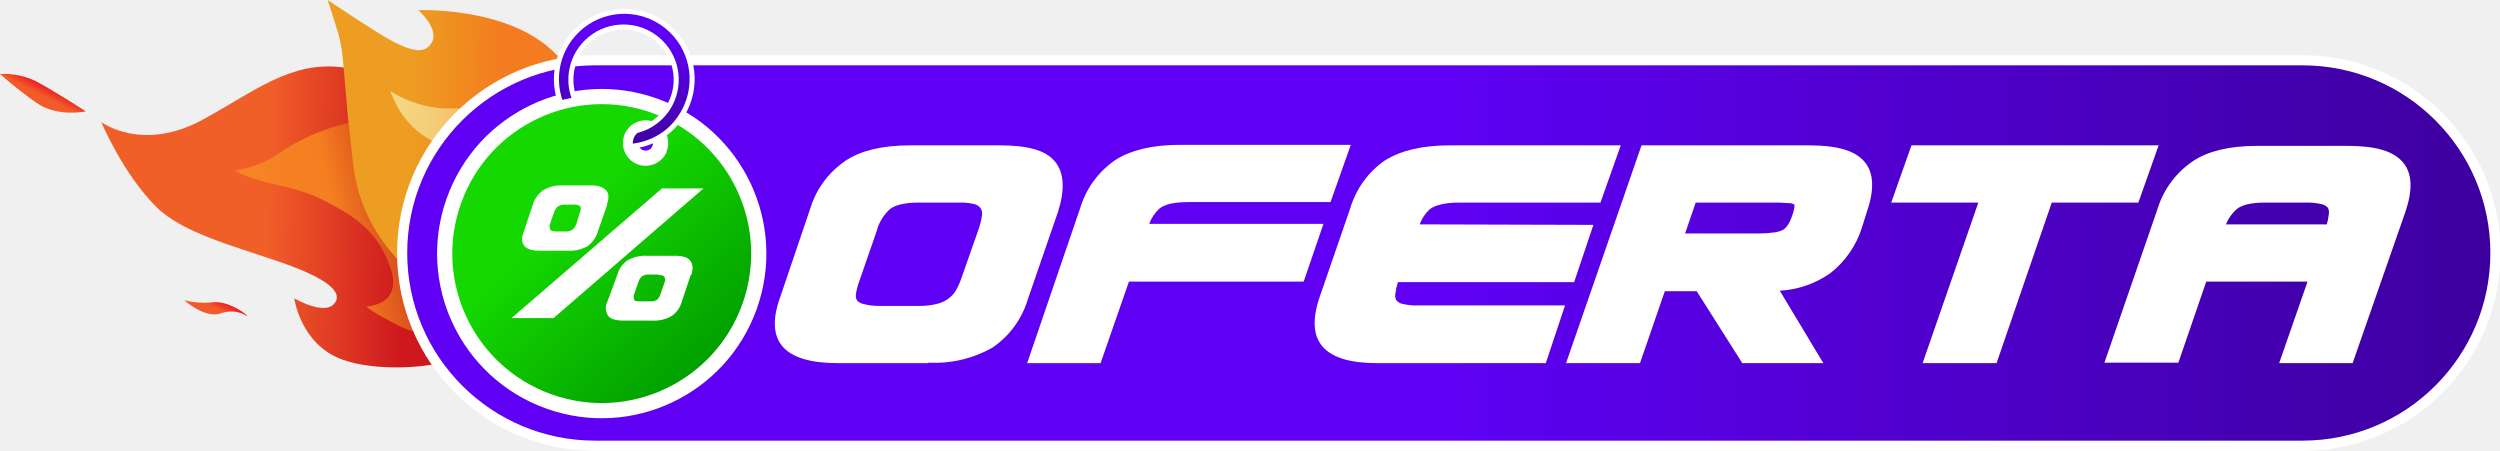
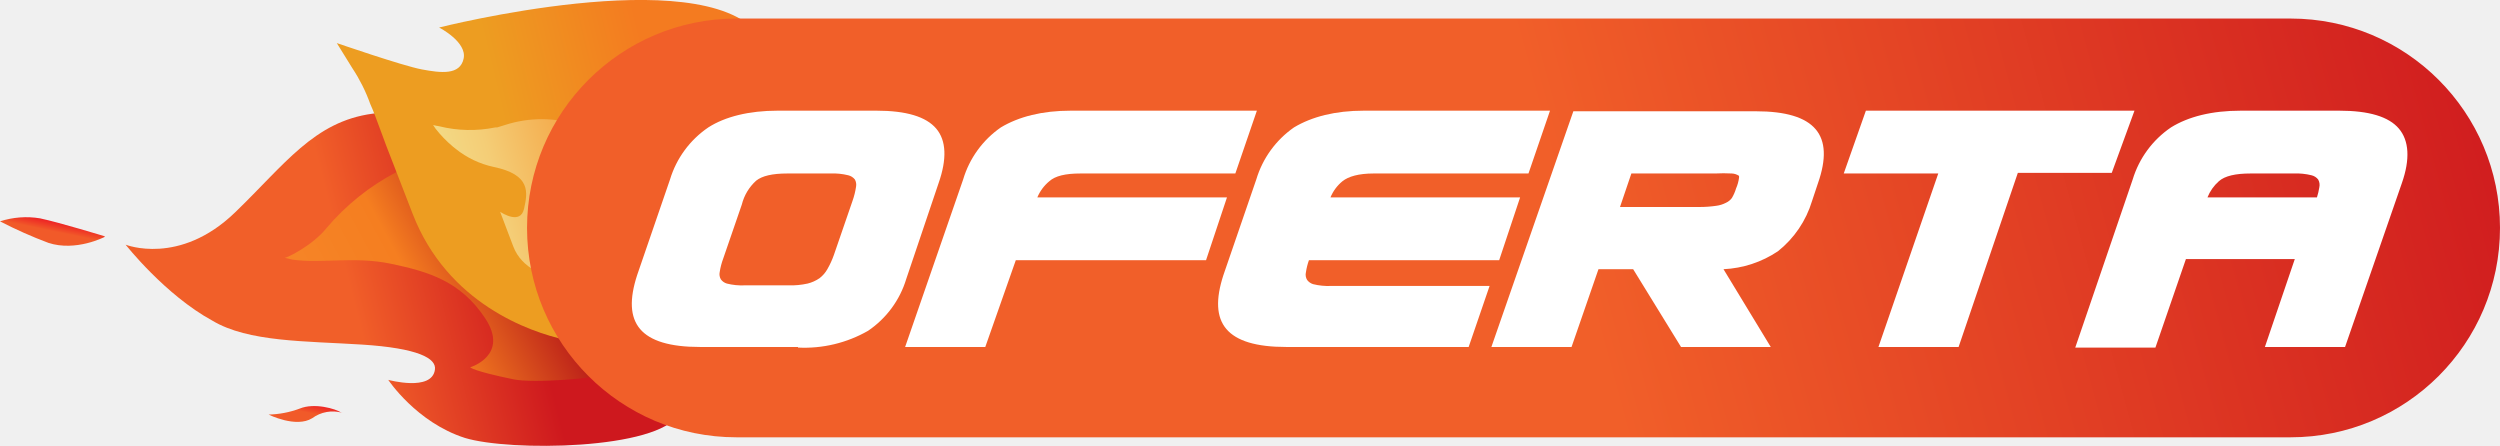
- <svg xmlns="http://www.w3.org/2000/svg" xmlns:xlink="http://www.w3.org/1999/xlink" viewBox="0 0 493.6 89">
+ <svg xmlns="http://www.w3.org/2000/svg" xmlns:xlink="http://www.w3.org/1999/xlink" viewBox="0 0 417.9 74.5">
  <defs />
  <defs>
-     <linearGradient id="Degradado_sin_nombre_314" x1="25.4" x2="79.8" y1="42" y2="43" gradientUnits="userSpaceOnUse">
+     <linearGradient id="Degradado_sin_nombre_314" x1="25.4" x2="82.7" y1="50" y2="50.9" gradientTransform="rotate(-15.2 63 30.8)" gradientUnits="userSpaceOnUse">
      <stop offset=".5" stop-color="#f15f29" />
      <stop offset="1" stop-color="#ce181e" />
    </linearGradient>
-     <linearGradient id="Degradado_sin_nombre_435" x1="36.9" x2="87.3" y1="52.8" y2="41.1" gradientUnits="userSpaceOnUse">
+     <linearGradient id="Degradado_sin_nombre_435" x1="36.7" x2="84.2" y1="58.9" y2="47.8" gradientTransform="rotate(-15.2 63 30.8)" gradientUnits="userSpaceOnUse">
      <stop offset=".2" stop-color="#f68628" />
      <stop offset=".6" stop-color="#f57e20" />
      <stop offset="1" stop-color="#bb1f19" />
    </linearGradient>
-     <linearGradient id="Degradado_sin_nombre_33" x1="-265.7" x2="-262.1" y1="329.9" y2="329.9" gradientTransform="rotate(-63.2 -329.4 -53.7)" gradientUnits="userSpaceOnUse">
+     <linearGradient id="Degradado_sin_nombre_33" x1="-306.8" x2="-303.2" y1="375.4" y2="375.4" gradientTransform="rotate(-78.4 -314.9 3.9)" gradientUnits="userSpaceOnUse">
      <stop offset=".5" stop-color="#f15a29" />
      <stop offset="1" stop-color="#ed1c24" />
    </linearGradient>
-     <linearGradient id="Degradado_sin_nombre_33-2" x1="-243.8" x2="-239.9" y1="280.3" y2="280.3" xlink:href="#Degradado_sin_nombre_33" />
-     <linearGradient id="Degradado_sin_nombre_445" x1="62.8" x2="108.2" y1="29.9" y2="31.1" gradientUnits="userSpaceOnUse">
+     <linearGradient id="Degradado_sin_nombre_33-2" x1="-285.7" x2="-282" y1="327.7" y2="327.7" xlink:href="#Degradado_sin_nombre_33" />
+     <linearGradient id="Degradado_sin_nombre_445" x1="60.4" x2="124.3" y1="34.8" y2="36.6" gradientTransform="rotate(-15.2 63 30.8)" gradientUnits="userSpaceOnUse">
      <stop offset=".4" stop-color="#ed9d21" />
      <stop offset=".8" stop-color="#f47b20" />
    </linearGradient>
-     <linearGradient id="Degradado_sin_nombre_438" x1="68.3" x2="111.6" y1="34.4" y2="34.2" gradientUnits="userSpaceOnUse">
+     <linearGradient id="Degradado_sin_nombre_438" x1="66.5" x2="106.4" y1="39.2" y2="39" gradientTransform="rotate(-15.2 63 30.8)" gradientUnits="userSpaceOnUse">
      <stop offset="0" stop-color="#f3de8c" />
      <stop offset=".2" stop-color="#f3da86" />
      <stop offset=".4" stop-color="#f4cd76" />
      <stop offset=".6" stop-color="#f4b85c" />
      <stop offset=".9" stop-color="#f59a37" />
      <stop offset="1" stop-color="#f6871f" />
    </linearGradient>
-     <linearGradient id="Degradado_sin_nombre_470" x1="79.4" x2="492.6" y1="50" y2="50" gradientUnits="userSpaceOnUse">
-       <stop offset=".5" stop-color="#5f00f4" />
-       <stop offset="1" stop-color="#3d009e" />
-     </linearGradient>
-     <linearGradient id="Degradado_sin_nombre_465" x1="-28.8" x2="47" y1="102.9" y2="143.1" gradientTransform="rotate(19.8 291 376.9)" gradientUnits="userSpaceOnUse">
-       <stop offset=".5" stop-color="#15d800" />
-       <stop offset="1" stop-color="#009b00" />
-     </linearGradient>
-     <linearGradient id="Degradado_sin_nombre_470-2" x1="53.3" x2="84.9" y1="-23.9" y2="5.5" gradientTransform="rotate(50 78.4 57.8)" xlink:href="#Degradado_sin_nombre_470" />
-     <style>.cls-9{fill:#fff}</style>
+     <linearGradient id="Degradado_sin_nombre_314-2" x1="88.1" x2="417.9" y1="38.1" y2="38.1" xlink:href="#Degradado_sin_nombre_314" />
+     <style>.cls-8{fill:#fff}</style>
  </defs>
  <g id="Capa_2" data-name="Capa 2">
    <g id="Capa_1-2" data-name="Capa 1">
-       <path fill="url(#Degradado_sin_nombre_314)" d="M84 19.1a38.4 38.4 0 013.5 2.3c1 .6 1.9 1.4 2.8 2.1a25 25 0 018.2 13.3l-.5 1.5-4.6 12.3-3.6 9.5-2 5.5.4 5.7c-4.2 1.4-14.2 2-20.6-.3-8.3-3-9.5-12.1-9.5-12.1s6.8 4 8.3.4c.7-1.9-1.9-4.4-11.2-7.6S36.2 46 31 41c-6.7-6.6-11-16.9-11-16.9s8 6 19.9-.4C50.5 17.9 57.4 12 67.7 13.3a26.9 26.9 0 013.8.7A55.2 55.2 0 0184 19.1z" />
-       <path fill="url(#Degradado_sin_nombre_435)" d="M87.9 21.4a20.5 20.5 0 012.4 2.1A27 27 0 0198 38.3l-4.6 12.3-3.6 9.5-2 5.5a13.8 13.8 0 01-8.7-1.1c-6.5-3.3-6.7-4-6.7-4s7.2-.2 4.7-7.6-7.4-10.4-13.3-13.4-11.6-3-16.3-5.2l-1.3-.7c.4.2 5.3-.8 8.5-3.1a40.7 40.7 0 0114-6.2 18 18 0 014.5-.4c4.2 0 6.7 0 6.7-.8 0-.1-.1-.3-.4-.5a8 8 0 00-1-.7C75 20.2 74 20.4 74 20.4a9.2 9.2 0 013.3-1.6l.7-.2a10.2 10.2 0 016 .6 14.5 14.5 0 013.8 2.2z" />
-       <path fill="url(#Degradado_sin_nombre_33)" d="M48.8 62.4a6 6 0 00-5.3-.5c-3.1 1-7.1-2.6-7.1-2.6a16.4 16.4 0 005.5.4c2.6-.4 6 1.7 6.9 2.6z" />
-       <path fill="url(#Degradado_sin_nombre_33-2)" d="M16.9 22s-5.6 1.2-9.7-1.7A77.7 77.7 0 010 14.6a14.7 14.7 0 016.8 1.3c3.2 1.6 10 6 10 6z" />
-       <path fill="url(#Degradado_sin_nombre_445)" d="M113.2 15.7l-9 8.5-4.5 12-.6 1.6-4.7 12.8-3.7 10c-5.7-3-19.3-11.9-21-28.4l-1-9-1-11.5A29 29 0 0066.3 5L64.7 0s10.1 6.8 13.1 8.3 6.1 2.7 7.5 0S82.6 2 82.6 2s23.9-1 30.6 13.7z" />
-       <path fill="url(#Degradado_sin_nombre_438)" d="M102.8 25.3l-4.3 11.4-.5 1.6-4.6 12.3C90 49 85.5 46.3 85 42.2l-.6-6.4c.2.2 3.9 3.4 5.2.8s1.7-5.7-4.3-8.8a15.9 15.9 0 01-5.5-4.7l-.4-.5a21 21 0 01-2-3.8c-.3-.5-.3-.8-.3-.8l1 .6a22.1 22.1 0 009.4 2.8h1.7a24 24 0 0113.5 3.9z" />
-       <rect width="413.3" height="76.1" x="79.4" y="11.9" fill="url(#Degradado_sin_nombre_470)" stroke="#fff" stroke-miterlimit="10" stroke-width="2" rx="38.1" />
-       <path fill="url(#Degradado_sin_nombre_465)" stroke="#fff" stroke-miterlimit="10" stroke-width="3" d="M129.3 20.9A31 31 0 10148 60.5a31 31 0 00-18.7-39.6zm.8 8.8a3 3 0 11-1.2-4.1 3 3 0 011.2 4z" />
-       <path d="M101 62.8l29.7-25.6h8.2l-29.6 25.6zm18.9-22.4l-1.9 5.4a5.3 5.3 0 01-2 2.8 6.9 6.9 0 01-3.8.9h-5.6c-1.5 0-2.6-.3-3.1-1s-.6-1.4-.1-2.7l1.8-5.4a5.3 5.3 0 012-2.8 6.8 6.8 0 013.8-1h5.6c1.6 0 2.6.4 3.1 1s.6 1.5.1 2.8zm-6.5 0h-1.9a2.3 2.3 0 00-1.4.4 2.5 2.5 0 00-.7 1.1l-.8 2.3a1.4 1.4 0 000 1c0 .3.5.5 1.1.5h1.9a2.3 2.3 0 001.5-.4 2.5 2.5 0 00.7-1.1l.7-2.3a1.5 1.5 0 00.1-1.1c-.1-.2-.5-.4-1.2-.4zm23 13.8l-1.8 5.4a5 5 0 01-2 2.8 6.9 6.9 0 01-3.8.9h-5.6c-1.6 0-2.6-.3-3.1-.9a2.8 2.8 0 01-.2-2.8l2-5.4a5 5 0 012-2.8 6.9 6.9 0 013.7-.9h5.6c1.6 0 2.6.3 3.1 1s.6 1.5.2 2.8zm-6.4 0h-1.9a2.2 2.2 0 00-1.4.4 2.7 2.7 0 00-.7 1.2l-.8 2.3a1.5 1.5 0 000 1c0 .3.4.4 1.1.4h1.9a2.4 2.4 0 001.5-.3 2.3 2.3 0 00.7-1.1l.8-2.3a1.5 1.5 0 000-1.1c-.1-.3-.5-.4-1.2-.4z" class="cls-9" />
-       <path fill="url(#Degradado_sin_nombre_470-2)" stroke="#fff" stroke-miterlimit="10" d="M134.7 22.6a13.4 13.4 0 10-24-2.3l2.8-.6a10.4 10.4 0 1118.4 1.6 10.2 10.2 0 01-2 2.3 10.3 10.3 0 01-2.3 1.5 10 10 0 01-2 .7 3.2 3.2 0 00-1.1 3.1 13.2 13.2 0 006-2 13 13 0 001.4-1 13.2 13.2 0 002.8-3.3z" />
-       <path d="M208 41.4l-6 17.4a16.6 16.6 0 01-6.5 9q-4.5 2.9-12.2 2.9h-17.8q-7.7 0-10.2-3t-.3-8.9l6-17.4a16.5 16.5 0 016.5-8.9q4.4-2.9 12.1-2.9h17.9q7.7 0 10 3t.4 8.8zM189.1 39h-7.9q-4.4 0-6.3 1.6a9.5 9.5 0 00-2.9 4.7l-3.4 9.7a14.2 14.2 0 00-.7 2.8 2.9 2.9 0 00.4 2 3 3 0 001.7 1.1 12.2 12.2 0 003.5.4h8a15.1 15.1 0 003.6-.4 7.3 7.3 0 002.6-1.2 6.2 6.2 0 001.8-1.9 16.5 16.5 0 001.2-2.8l3.4-9.8a15.7 15.7 0 00.6-2.7 3 3 0 00-.3-2 3 3 0 00-1.8-1.2 12.3 12.3 0 00-3.4-.3z" class="cls-9" />
-       <path d="M183.3 71.7h-17.8c-5.5 0-9.1-1.1-11-3.3s-2-5.6-.4-9.9l5.9-17.4a17.6 17.6 0 017-9.4c3-2 7.3-3 12.6-3h17.9c5.5 0 9 1 10.8 3.2s2 5.5.6 9.9l-6 17.4a17.6 17.6 0 01-6.9 9.4 23 23 0 01-12.7 3zm-3.7-41c-4.9 0-8.8.9-11.6 2.7a15.7 15.7 0 00-6.1 8.4L156 59.2c-1.2 3.6-1.2 6.3.2 8s4.5 2.5 9.3 2.5h17.9c4.9 0 8.8-1 11.6-2.7a15.6 15.6 0 006-8.4l6-17.5c1.3-3.6 1.2-6.3-.2-8s-4.5-2.5-9.3-2.5zm2 31.7h-8a12.7 12.7 0 01-3.8-.5 4 4 0 01-2.3-1.6 3.9 3.9 0 01-.5-2.6 14.8 14.8 0 01.8-3l3.4-9.7a10.6 10.6 0 013.2-5.2c1.5-1.2 3.7-1.8 7-1.8h7.8a13.3 13.3 0 013.8.4 4 4 0 012.3 1.6 4 4 0 01.5 2.6 16.4 16.4 0 01-.6 3l-3.4 9.8a17.7 17.7 0 01-1.4 3 7.3 7.3 0 01-2 2.2 8.6 8.6 0 01-2.9 1.4 16.2 16.2 0 01-4 .3zm-.3-22.4c-2.7 0-4.6.5-5.6 1.3a8.7 8.7 0 00-2.6 4.3l-3.4 9.8a13.7 13.7 0 00-.7 2.6 2 2 0 00.2 1.3 2.1 2.1 0 001.2.7 11.7 11.7 0 003.2.4h8a14 14 0 003.4-.4 6.3 6.3 0 002.2-1 5.5 5.5 0 001.5-1.6 14.5 14.5 0 001.2-2.7l3.4-9.7a14.5 14.5 0 00.6-2.6 2 2 0 00-.3-1.3 2.2 2.2 0 00-1.2-.8 11.8 11.8 0 00-3.1-.3zM216.6 70.7h-12.4l10-29.3a16.6 16.6 0 016.5-8.9q4.4-2.9 12.2-2.9h32.4L262 39h-27.5q-4.4 0-6.3 1.6a9.6 9.6 0 00-2.9 4.7H260l-3.2 9.4h-34.5z" class="cls-9" />
-       <path d="M217.3 71.7h-14.5L213.3 41a17.6 17.6 0 016.9-9.4c3.1-2 7.4-3 12.7-3h33.8l-4 11.3h-28c-2.8 0-4.7.4-5.8 1.3a7.6 7.6 0 00-2 3h34.4l-3.9 11.4h-34.5zm-11.7-2h10.3l5.5-16H256l2.5-7.4h-34.4l.4-1.4a10.6 10.6 0 013.2-5.2c1.5-1.2 3.7-1.8 7-1.8h26.7l2.5-7.3h-31c-4.9 0-8.8 1-11.6 2.7a15.7 15.7 0 00-6.1 8.4zM304.4 70.7H272q-7.7 0-10.1-3t-.4-8.9l6-17.4a16.6 16.6 0 016.5-8.9q4.5-2.9 12.2-2.9h32.4l-3.3 9.4H288c-3 0-5 .5-6.3 1.6a9.6 9.6 0 00-3 4.7h34.5l-3.1 9.4h-34.6l-.1.3a14 14 0 00-.7 2.8 2.8 2.8 0 00.3 2 3 3 0 001.8 1.1 12.3 12.3 0 003.5.4h27.4z" class="cls-9" />
-       <path d="M305.2 71.7H272c-5.5 0-9-1.1-10.9-3.3s-2-5.6-.5-9.9l6-17.4a17.6 17.6 0 016.8-9.4c3.2-2 7.4-3 12.8-3H320L316 40H288c-2.7 0-4.6.5-5.7 1.3a7.7 7.7 0 00-2 3l34.3.1-3.8 11.3H276a11.9 11.9 0 00-.5 2.3 1.9 1.9 0 00.2 1.3 2.1 2.1 0 001.2.7 11.7 11.7 0 003.2.3H309zm-19-41c-5 0-8.9.9-11.7 2.7a15.6 15.6 0 00-6 8.4l-6 17.4c-1.3 3.6-1.2 6.3.2 8s4.5 2.5 9.3 2.5h31.7l2.5-7.3h-26a12.8 12.8 0 01-3.8-.4 4 4 0 01-2.3-1.6 3.9 3.9 0 01-.5-2.6 15 15 0 01.8-3l.4-1h34.5l2.5-7.4h-34.5l.4-1.3a10.7 10.7 0 013.3-5.4c1.5-1.2 3.7-1.8 7-1.8h26.7l2.5-7.3zM349.8 56.4l8.5 14.3h-13.9l-8.8-14.2h-7.5l-4.9 14.2h-12.5l14.2-41h32.4q7.7 0 10.1 2.9t.4 8.9l-1 3.2a17.4 17.4 0 01-6 8.6q-4 2.9-11 3.1zM350 39h-15.9l-2.8 8.1h15.9a22.8 22.8 0 003.1-.1 6.2 6.2 0 002.1-.7 3.8 3.8 0 001.4-1.3 8.3 8.3 0 001-2 8.4 8.4 0 00.6-2.2 1.3 1.3 0 00-.5-1.2 3.4 3.4 0 00-1.7-.6 29.5 29.5 0 00-3.2 0z" class="cls-9" />
-       <path d="M360 71.7H344L335 57.5h-6.3l-4.9 14.2h-14.6l14.9-43h33.1c5.5 0 9 1 10.9 3.2s2 5.6.5 9.9l-1 3.2a18.5 18.5 0 01-6.3 9 19.3 19.3 0 01-9.9 3.4zm-15-2h11.5l-8.4-14.2h1.7c4.5-.2 8-1.3 10.4-3a16.5 16.5 0 005.6-8.2l1-3.2c1.3-3.6 1.2-6.3-.1-8s-4.6-2.5-9.4-2.5h-31.7l-13.4 39h10.3l4.9-14.2h8.8zm2.2-21.6h-17.3l3.5-10.1H350a29.4 29.4 0 013.3.1 4.3 4.3 0 012.2.8 2.3 2.3 0 01.9 2.1 10 10 0 01-.6 2.5 9.8 9.8 0 01-1.1 2.2 4.9 4.9 0 01-1.7 1.5 7 7 0 01-2.5.8 24.7 24.7 0 01-3.3 0zm-14.5-2h14.5a22.3 22.3 0 003-.2 5.3 5.3 0 001.8-.5 3 3 0 001-1 7.5 7.5 0 00.8-1.7 8 8 0 00.5-1.9v-.4a2.4 2.4 0 00-1.3-.3 27.6 27.6 0 00-3-.1h-15.2zM404.4 39l-11 31.7H381L392 39h-17.2l3.2-9.4h46.7l-3.2 9.4z" class="cls-9" />
-       <path d="M394.2 71.7h-14.6l11-31.7h-17.2l4-11.3h48.8l-4 11.3h-17.1zm-11.8-2h10.4L403.6 38h17.2l2.5-7.3h-44.6l-2.5 7.3h17.1zM473.9 41.4l-10.1 29.3h-12.4l5.5-16.1h-22.1l-5.5 16h-12.5l10-29.2a16.6 16.6 0 016.6-8.9q4.4-2.9 12.1-2.9h17.9q7.7 0 10 3c1.7 1.8 1.8 4.8.5 8.8zM438 45.3h22a15.7 15.7 0 00.7-2.8 3 3 0 00-.3-2 3 3 0 00-1.8-1.2 12.2 12.2 0 00-3.5-.4h-7.9q-4.4 0-6.3 1.6a9.6 9.6 0 00-2.9 4.8z" class="cls-9" />
-       <path d="M464.5 71.7H450l5.6-16.1h-20l-5.5 16h-14.6L426 41.2a17.6 17.6 0 017-9.4c3-2 7.3-3 12.6-3h17.9c5.5 0 9 1 10.9 3.2s2 5.5.5 9.9zm-11.8-2h10.4l9.8-28.6c1.2-3.6 1.2-6.3-.2-8s-4.5-2.5-9.3-2.5h-17.9c-4.9 0-8.8.9-11.6 2.7a15.7 15.7 0 00-6 8.4l-9.7 27.9h10.4l5.5-16h24.2zm8.2-23.4h-24.2l.4-1.3a10.6 10.6 0 013.2-5.3c1.5-1.2 3.8-1.7 7-1.7h7.9a13.1 13.1 0 013.7.4 4 4 0 012.4 1.6 4 4 0 01.4 2.6 15.7 15.7 0 01-.6 3zm-21.4-2h19.9a11 11 0 00.4-2 2 2 0 00-.2-1.3 2.2 2.2 0 00-1.3-.7 11.8 11.8 0 00-3.1-.3h-8c-2.6 0-4.5.4-5.6 1.3a7.7 7.7 0 00-2.1 3z" class="cls-9" />
+       <path fill="url(#Degradado_sin_nombre_314)" d="M79 20.1a36.7 36.7 0 013.8 1.2 33 33 0 013 1.3c4.5 2.2 7.4 5.4 10 10.2v1.6l-1.2 12.5-1 9.7 4.6 3 15.3 9.6c-3.5 6-28.3 6.3-35.8 4-8.1-2.6-12.8-9.7-12.8-9.7s7.3 2 7.8-1.7c.3-1.9-2.8-3.6-12.2-4.2s-19-.4-25-4C27.6 49.3 21 40.9 21 40.9s9 3.6 18.3-5.4c8.3-8 13.2-15.2 23-16.5a25.6 25.6 0 013.8-.3A52.8 52.8 0 0179 20.1z" />
+       <path fill="url(#Degradado_sin_nombre_435)" d="M83.1 21.2a31.2 31.2 0 012.8 1.4c4.2 2.5 7.3 6.2 9.8 11.8l-1.1 12.5-1 9.7 8.6 5.7c-2.1 1-13.2 1.8-16.4 1.1-6.8-1.4-7.2-2-7.2-2s6.6-2 2.5-8.2-9.5-7.8-15.7-9.1-11.6 0-16.5-.7l-1.3-.3c.4 0 4.7-2.1 7-5a39 39 0 0111.6-9.3 17 17 0 014-1.5c3.8-1 6.2-1.8 6-2.4 0-.2-.2-.3-.5-.4a6.6 6.6 0 00-1.2-.4c-3.6-.7-4.4-.2-4.4-.2a8.9 8.9 0 012.7-2.4l.6-.3a9.9 9.9 0 015.6-1 14.6 14.6 0 014.1 1z" />
+       <path fill="url(#Degradado_sin_nombre_33)" d="M57.2 69a5.8 5.8 0 00-5 .9c-2.7 1.7-7.3-.6-7.3-.6a16 16 0 005.2-1c2.4-1 6 0 7 .7z" />
+       <path fill="url(#Degradado_sin_nombre_33-2)" d="M17.5 39.6s-4.8 2.5-9.4 1A73.7 73.7 0 010 37a14.2 14.2 0 016.7-.5c3.3.7 10.8 3 10.8 3z" />
+       <path fill="url(#Degradado_sin_nombre_445)" d="M126.7 5.5L98 19.8 96.9 32l-.2 1.6-1.2 13.1-1 10.1c-6-1.3-19.7-6.1-25.5-21l-3.1-8c-2-5-3-8.2-4-10.4a27.8 27.8 0 00-3-6l-2.6-4.2s11 3.8 14.2 4.4 6.4 1 7-1.8-4.1-5.2-4.1-5.2 43.4-11 53.3 1z" />
+       <path fill="url(#Degradado_sin_nombre_438)" d="M97 21l-1.1 11.8-.2 1.6-1.1 12.5c-3.4-.5-7.4-2-8.8-5.7l-2.2-5.8c.3.2 3.4 2.2 4-.5s1.2-5.7-5.1-7a15.2 15.2 0 01-6.3-3l-.5-.4a19.9 19.9 0 01-2.9-3l-.4-.6a10.4 10.4 0 001 .2 21.2 21.2 0 009.4.2h.3l1.3-.4A19.8 19.8 0 0197 21z" />
+       <rect width="329.8" height="70" x="88.1" y="3.1" fill="url(#Degradado_sin_nombre_314-2)" rx="35" />
+       <path d="M156 30.3l-5.4 16a15.3 15.3 0 01-6 8.2q-4.1 2.7-11.2 2.7H117q-7 0-9.3-2.7t-.3-8.2l5.4-16a15.3 15.3 0 016-8.2q4.1-2.7 11.2-2.7h16.4q7.1 0 9.3 2.7t.4 8.2zM139 28h-7.3q-4 0-5.8 1.4a8.8 8.8 0 00-2.7 4.4l-3 9a12.7 12.7 0 00-.7 2.6 2.6 2.6 0 00.3 1.8 2.8 2.8 0 001.6 1 11.2 11.2 0 003.2.4h7.3a14 14 0 003.4-.4 6.8 6.8 0 002.4-1 6 6 0 001.6-1.8 15.6 15.6 0 001.1-2.6l3.1-9a14.6 14.6 0 00.6-2.5 2.8 2.8 0 00-.3-1.9 2.8 2.8 0 00-1.6-1 11.2 11.2 0 00-3.2-.4z" class="cls-8" />
+       <path d="M133.4 58H117c-5 0-8.3-1-10-3s-1.8-5-.5-9l5.5-16a16.2 16.2 0 016.4-8.7c2.8-1.8 6.8-2.8 11.6-2.8h16.5c5 0 8.3 1 10 3s1.8 5.1.4 9.1l-5.4 16a16.1 16.1 0 01-6.4 8.7 21.4 21.4 0 01-11.7 2.8zM130 20.4c-4.5 0-8.1.9-10.7 2.5a14.5 14.5 0 00-5.6 7.8l-5.5 16c-1.1 3.3-1 5.8.2 7.3s4.2 2.3 8.6 2.3h16.4c4.5 0 8.1-.8 10.7-2.5a14.4 14.4 0 005.6-7.7l5.5-16c1.1-3.3 1-5.8-.2-7.3s-4.1-2.3-8.6-2.3zm1.8 29.2h-7.3a12 12 0 01-3.5-.4 3.7 3.7 0 01-2-1.5 3.5 3.5 0 01-.6-2.4 13.4 13.4 0 01.7-2.7l3.2-9a9.7 9.7 0 013-4.8c1.3-1.1 3.4-1.6 6.3-1.6h7.3a12 12 0 013.5.4 3.7 3.7 0 012.1 1.4 3.6 3.6 0 01.5 2.4 16.2 16.2 0 01-.6 2.7l-3.2 9a15.6 15.6 0 01-1.2 2.8 6.7 6.7 0 01-1.8 2 7.8 7.8 0 01-2.7 1.3 14.7 14.7 0 01-3.7.4zm-.2-20.6c-2.5 0-4.2.4-5.2 1.2a8 8 0 00-2.4 4l-3.1 9a11.6 11.6 0 00-.6 2.3 1.7 1.7 0 00.2 1.2 1.9 1.9 0 001 .7 10.3 10.3 0 003 .3h7.3a13 13 0 003.2-.3 6.1 6.1 0 002-.9 5 5 0 001.3-1.5 14.3 14.3 0 001.1-2.4l3.1-9a12.6 12.6 0 00.6-2.4 1.8 1.8 0 00-.2-1.2 2 2 0 00-1.1-.7 10.5 10.5 0 00-3-.3zM164 57.2h-11.4l9.3-27a15.2 15.2 0 016-8.1q4.1-2.7 11.1-2.7h29.8l-3 8.6h-25.2q-4 0-5.8 1.4a8.8 8.8 0 00-2.7 4.4h31.7l-2.9 8.7h-31.8z" class="cls-8" />
+       <path d="M164.7 58h-13.4l9.7-28a16.2 16.2 0 016.3-8.7c3-1.8 6.9-2.8 11.7-2.8h31.1L206.5 29h-25.9c-2.5 0-4.2.4-5.2 1.3a7 7 0 00-2 2.7h31.7l-3.5 10.5h-31.8zM154 56.3h9.5l5-14.7h31.8l2.4-6.7h-31.7l.4-1.3a9.8 9.8 0 013-4.8c1.3-1 3.4-1.6 6.3-1.6h24.6l2.4-6.8H179c-4.5 0-8.1.9-10.7 2.6a14.4 14.4 0 00-5.6 7.7zM244.8 57.2H215q-7.1 0-9.3-2.7t-.3-8.2l5.4-16a15.2 15.2 0 016-8.2q4.1-2.7 11.2-2.7h29.8l-3 8.6h-25.2q-4 0-5.8 1.4a8.8 8.8 0 00-2.7 4.4h31.7l-2.9 8.7h-31.8v.3a12 12 0 00-.7 2.6 2.7 2.7 0 00.3 1.7 2.8 2.8 0 001.6 1.1 11.2 11.2 0 003.2.4h25.3z" class="cls-8" />
+       <path d="M245.5 58H215c-5 0-8.3-1-10-3s-1.8-5-.5-9l5.5-16a16.3 16.3 0 016.3-8.7c3-1.8 6.9-2.8 11.7-2.8h31.1L255.5 29h-25.9c-2.5 0-4.2.5-5.2 1.3a6.9 6.9 0 00-2 2.7h31.7l-3.5 10.5h-31.8a10.5 10.5 0 00-.5 2 1.7 1.7 0 00.2 1.3 2 2 0 001 .7 10.5 10.5 0 003 .3H249zM228 20.4c-4.5 0-8.1.9-10.7 2.5a14.4 14.4 0 00-5.6 7.8l-5.5 16c-1.1 3.3-1 5.8.2 7.3s4.2 2.3 8.6 2.3H244l2.3-6.7h-24a12 12 0 01-3.5-.4 3.6 3.6 0 01-2-1.5 3.6 3.6 0 01-.5-2.4 14 14 0 01.7-2.7l.3-1h31.8l2.3-6.7-31.7-.1.4-1.2a9.8 9.8 0 013-4.8c1.3-1 3.4-1.6 6.4-1.6h24.6l2.3-6.8zM286.6 44l7.7 13.2h-12.7l-8-13h-7l-4.6 13h-11.4l13-37.8h29.8q7.1 0 9.3 2.7t.4 8.2l-1 3a16 16 0 01-5.5 7.9 17.6 17.6 0 01-10 2.9zm0-16h-14.5l-2.5 7.5H284a22.9 22.9 0 002.9-.2 5.8 5.8 0 002-.6 3.5 3.5 0 001.2-1.1 7.7 7.7 0 00.9-1.8 8.1 8.1 0 00.5-2 1.3 1.3 0 00-.4-1.2 3.3 3.3 0 00-1.6-.5 27.9 27.9 0 00-3-.1z" class="cls-8" />
+       <path d="M296 58h-15l-8-13h-5.8l-4.5 13h-13.4L263 18.6h30.5c5 0 8.3 1 10 3s1.8 5 .4 9l-1 3a17 17 0 01-5.7 8.4 17.8 17.8 0 01-9.1 3zm-13.9-1.8h10.7l-7.8-13h1.5c4.2-.2 7.4-1.1 9.7-2.8a15.3 15.3 0 005-7.5l1-2.9c1.2-3.3 1.2-5.8-.1-7.3s-4.2-2.4-8.6-2.4h-29.2l-12.4 36h9.5l4.5-13h8.1zm2-19.8h-15.8l3.1-9.3h15.3a27.3 27.3 0 013 .1 4 4 0 012 .7 2.1 2.1 0 01.8 2 9.2 9.2 0 01-.5 2.2 8.8 8.8 0 01-1 2 4.4 4.4 0 01-1.6 1.4 7 7 0 01-2.2.7 23 23 0 01-3 .2zm-13.3-1.8h13.3a19 19 0 002.8-.2 4.8 4.8 0 001.6-.5 2.5 2.5 0 001-.8 7 7 0 00.7-1.6 6.6 6.6 0 00.5-1.8v-.3a2.3 2.3 0 00-1.2-.4 25.8 25.8 0 00-2.8 0h-14zM336.7 28l-10 29.2h-11.5l10-29.2h-15.7l3-8.6h43l-3 8.6z" class="cls-8" />
+       <path d="M327.4 58H314l10-29h-15.8l3.7-10.5h44.9L353 28.9h-15.7zm-10.9-1.8h9.5l10-29.1h15.8l2.3-6.8h-41l-2.3 6.8h15.7zM400.6 30.3l-9.2 26.9h-11.5l5.1-14.8h-20.3l-5 14.8h-11.5l9.2-27a15.3 15.3 0 016-8.1q4.1-2.7 11.2-2.7H391q7.1 0 9.3 2.7t.3 8.2zm-32.9 3.5H388a14.6 14.6 0 00.6-2.5 2.8 2.8 0 00-.3-1.9 2.8 2.8 0 00-1.7-1 11.2 11.2 0 00-3.2-.4h-7.2q-4 0-5.8 1.4a8.7 8.7 0 00-2.7 4.4z" class="cls-8" />
+       <path d="M392 58h-13.4l5-14.7h-18.2l-5.1 14.8h-13.4l9.6-28.1a16.2 16.2 0 016.4-8.7c2.9-1.8 6.8-2.8 11.7-2.8H391c5 0 8.3 1 10 3s1.9 5.1.5 9.1zm-10.8-1.8h9.5l9-26.2c1.1-3.4 1-5.8-.2-7.3s-4.2-2.4-8.6-2.4h-16.4c-4.5 0-8.1.9-10.7 2.5a14.5 14.5 0 00-5.6 7.8l-8.8 25.6h9.6l5-14.7h22.3zm7.4-21.5h-22.2l.4-1.2a9.8 9.8 0 013-4.8c1.4-1 3.5-1.6 6.4-1.6h7.3a12 12 0 013.4.4 3.8 3.8 0 012.1 1.4 3.6 3.6 0 01.5 2.5 15.2 15.2 0 01-.7 2.7zM369 33h18.3a11.4 11.4 0 00.4-1.7 1.8 1.8 0 00-.2-1.3 2 2 0 00-1.1-.7 10.5 10.5 0 00-3-.3h-7.2c-2.5 0-4.3.4-5.3 1.3a7.1 7.1 0 00-1.9 2.7z" class="cls-8" />
    </g>
  </g>
</svg>
